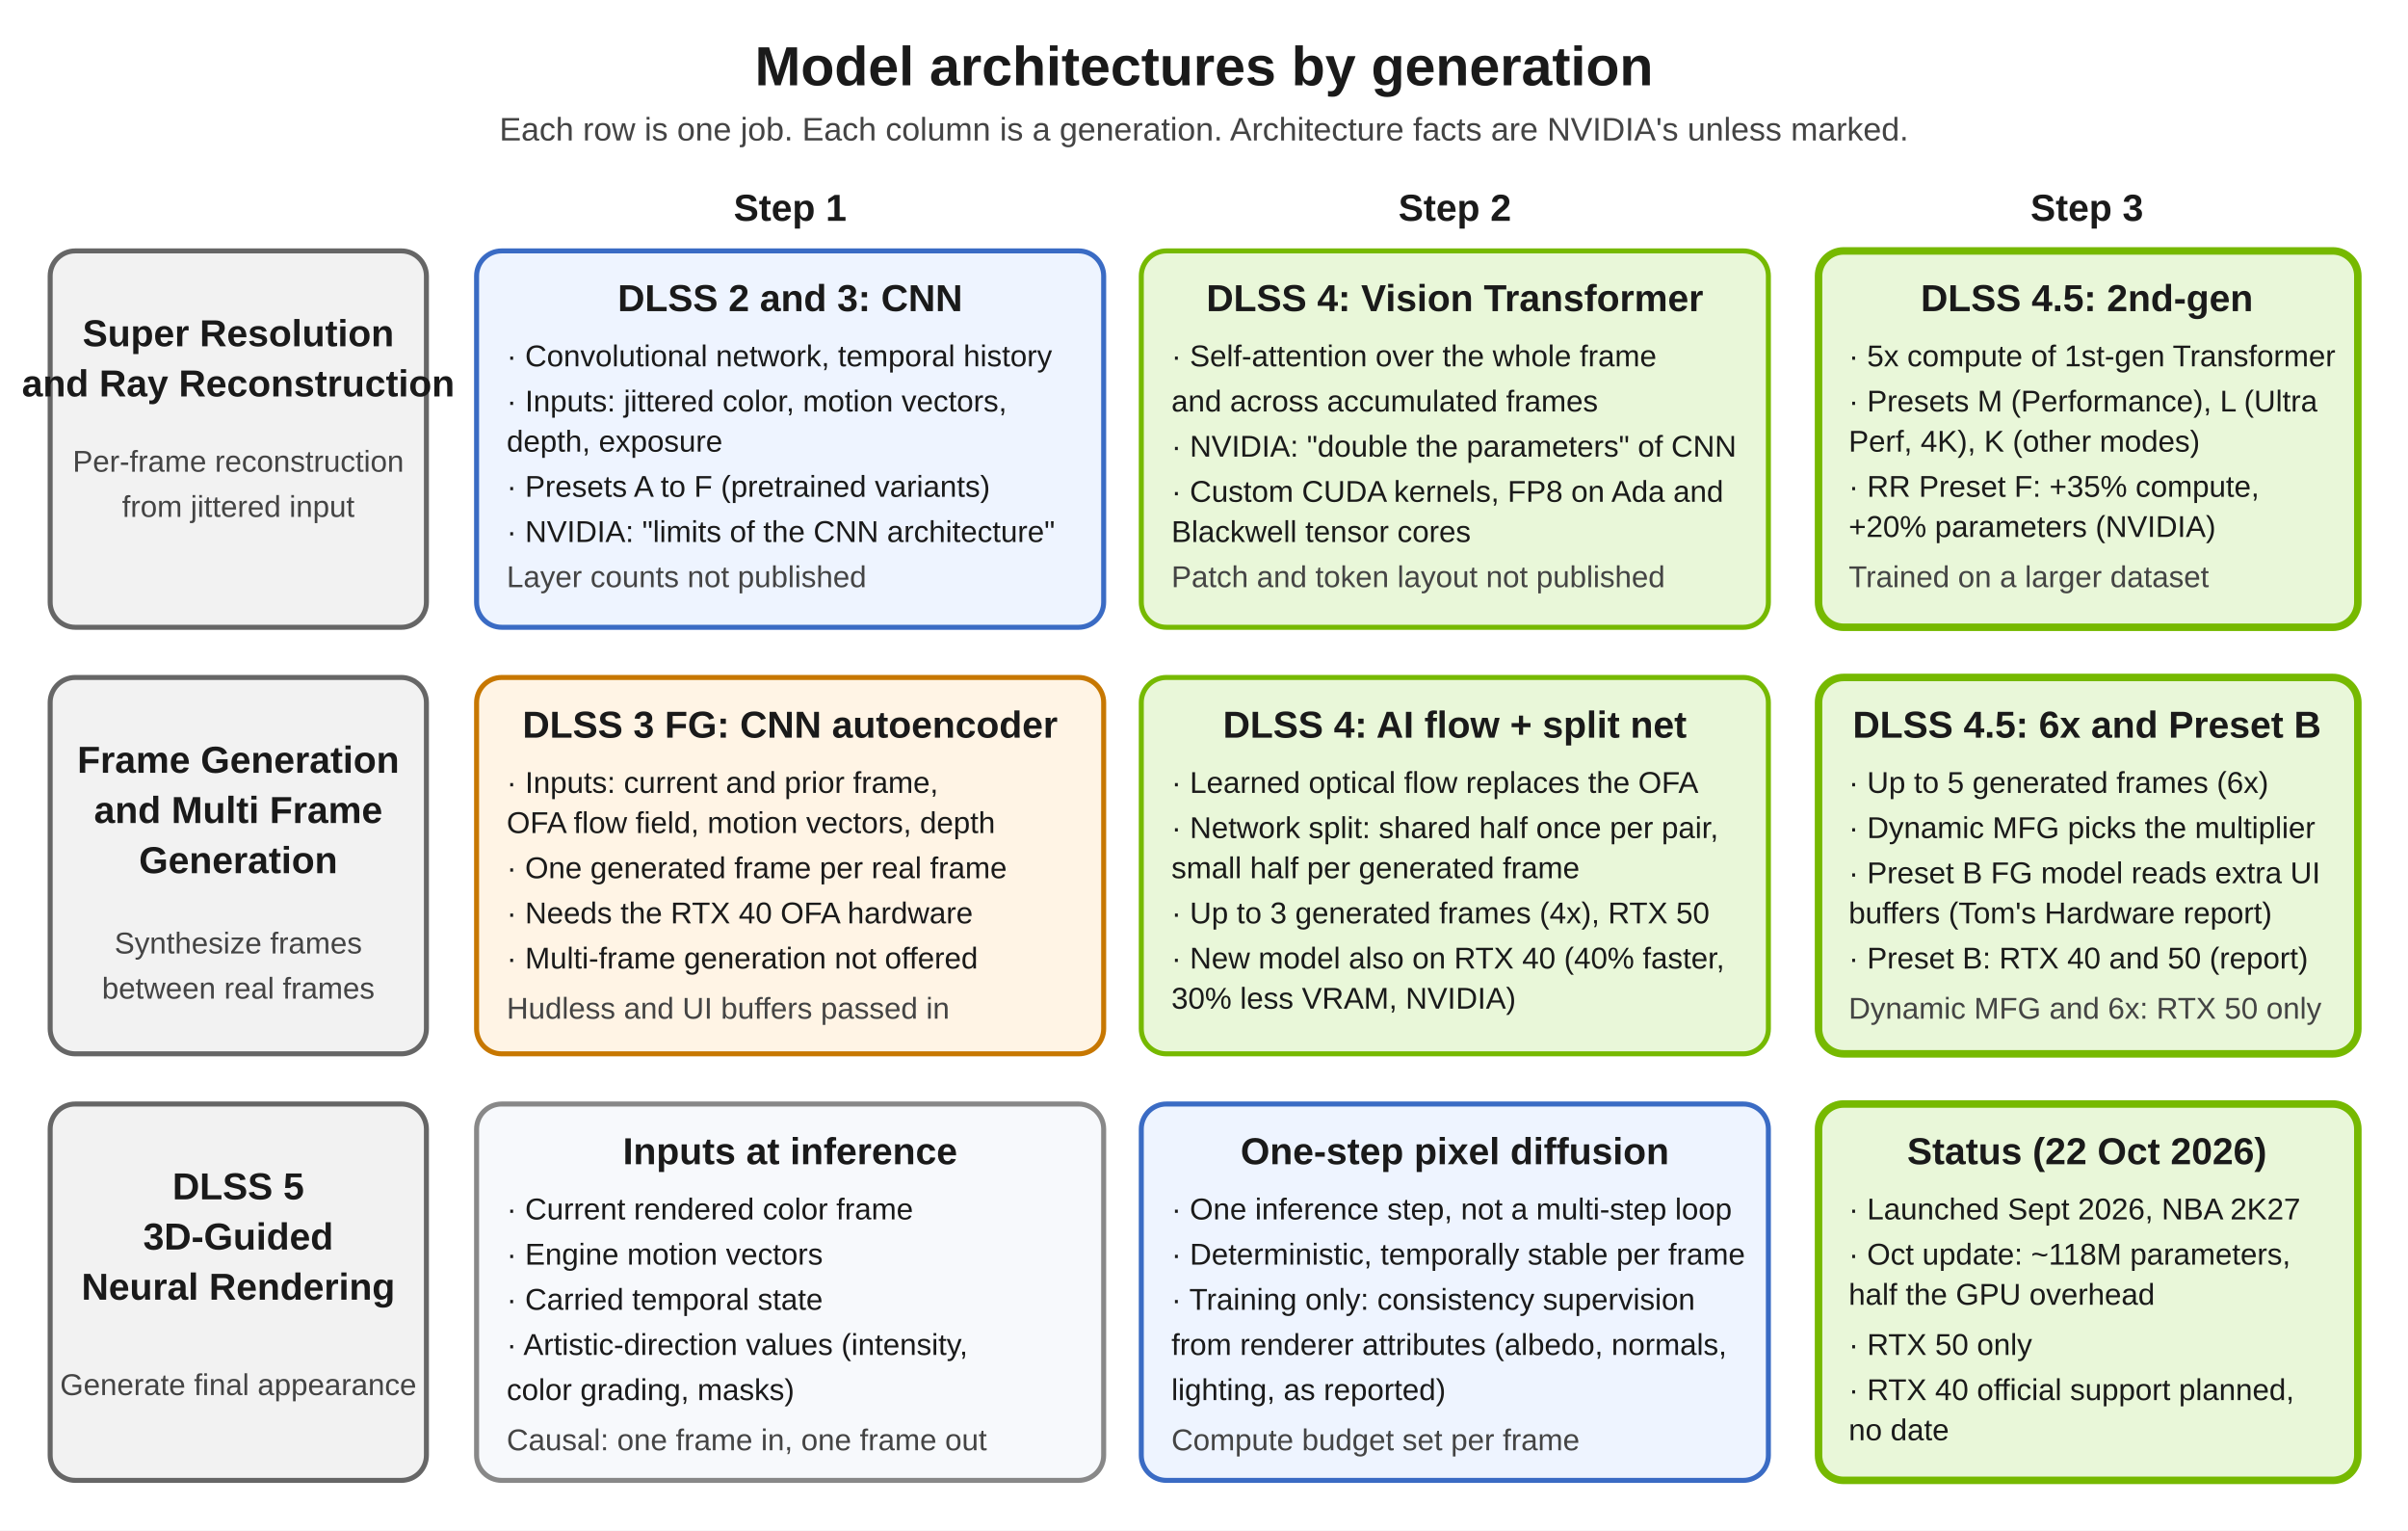
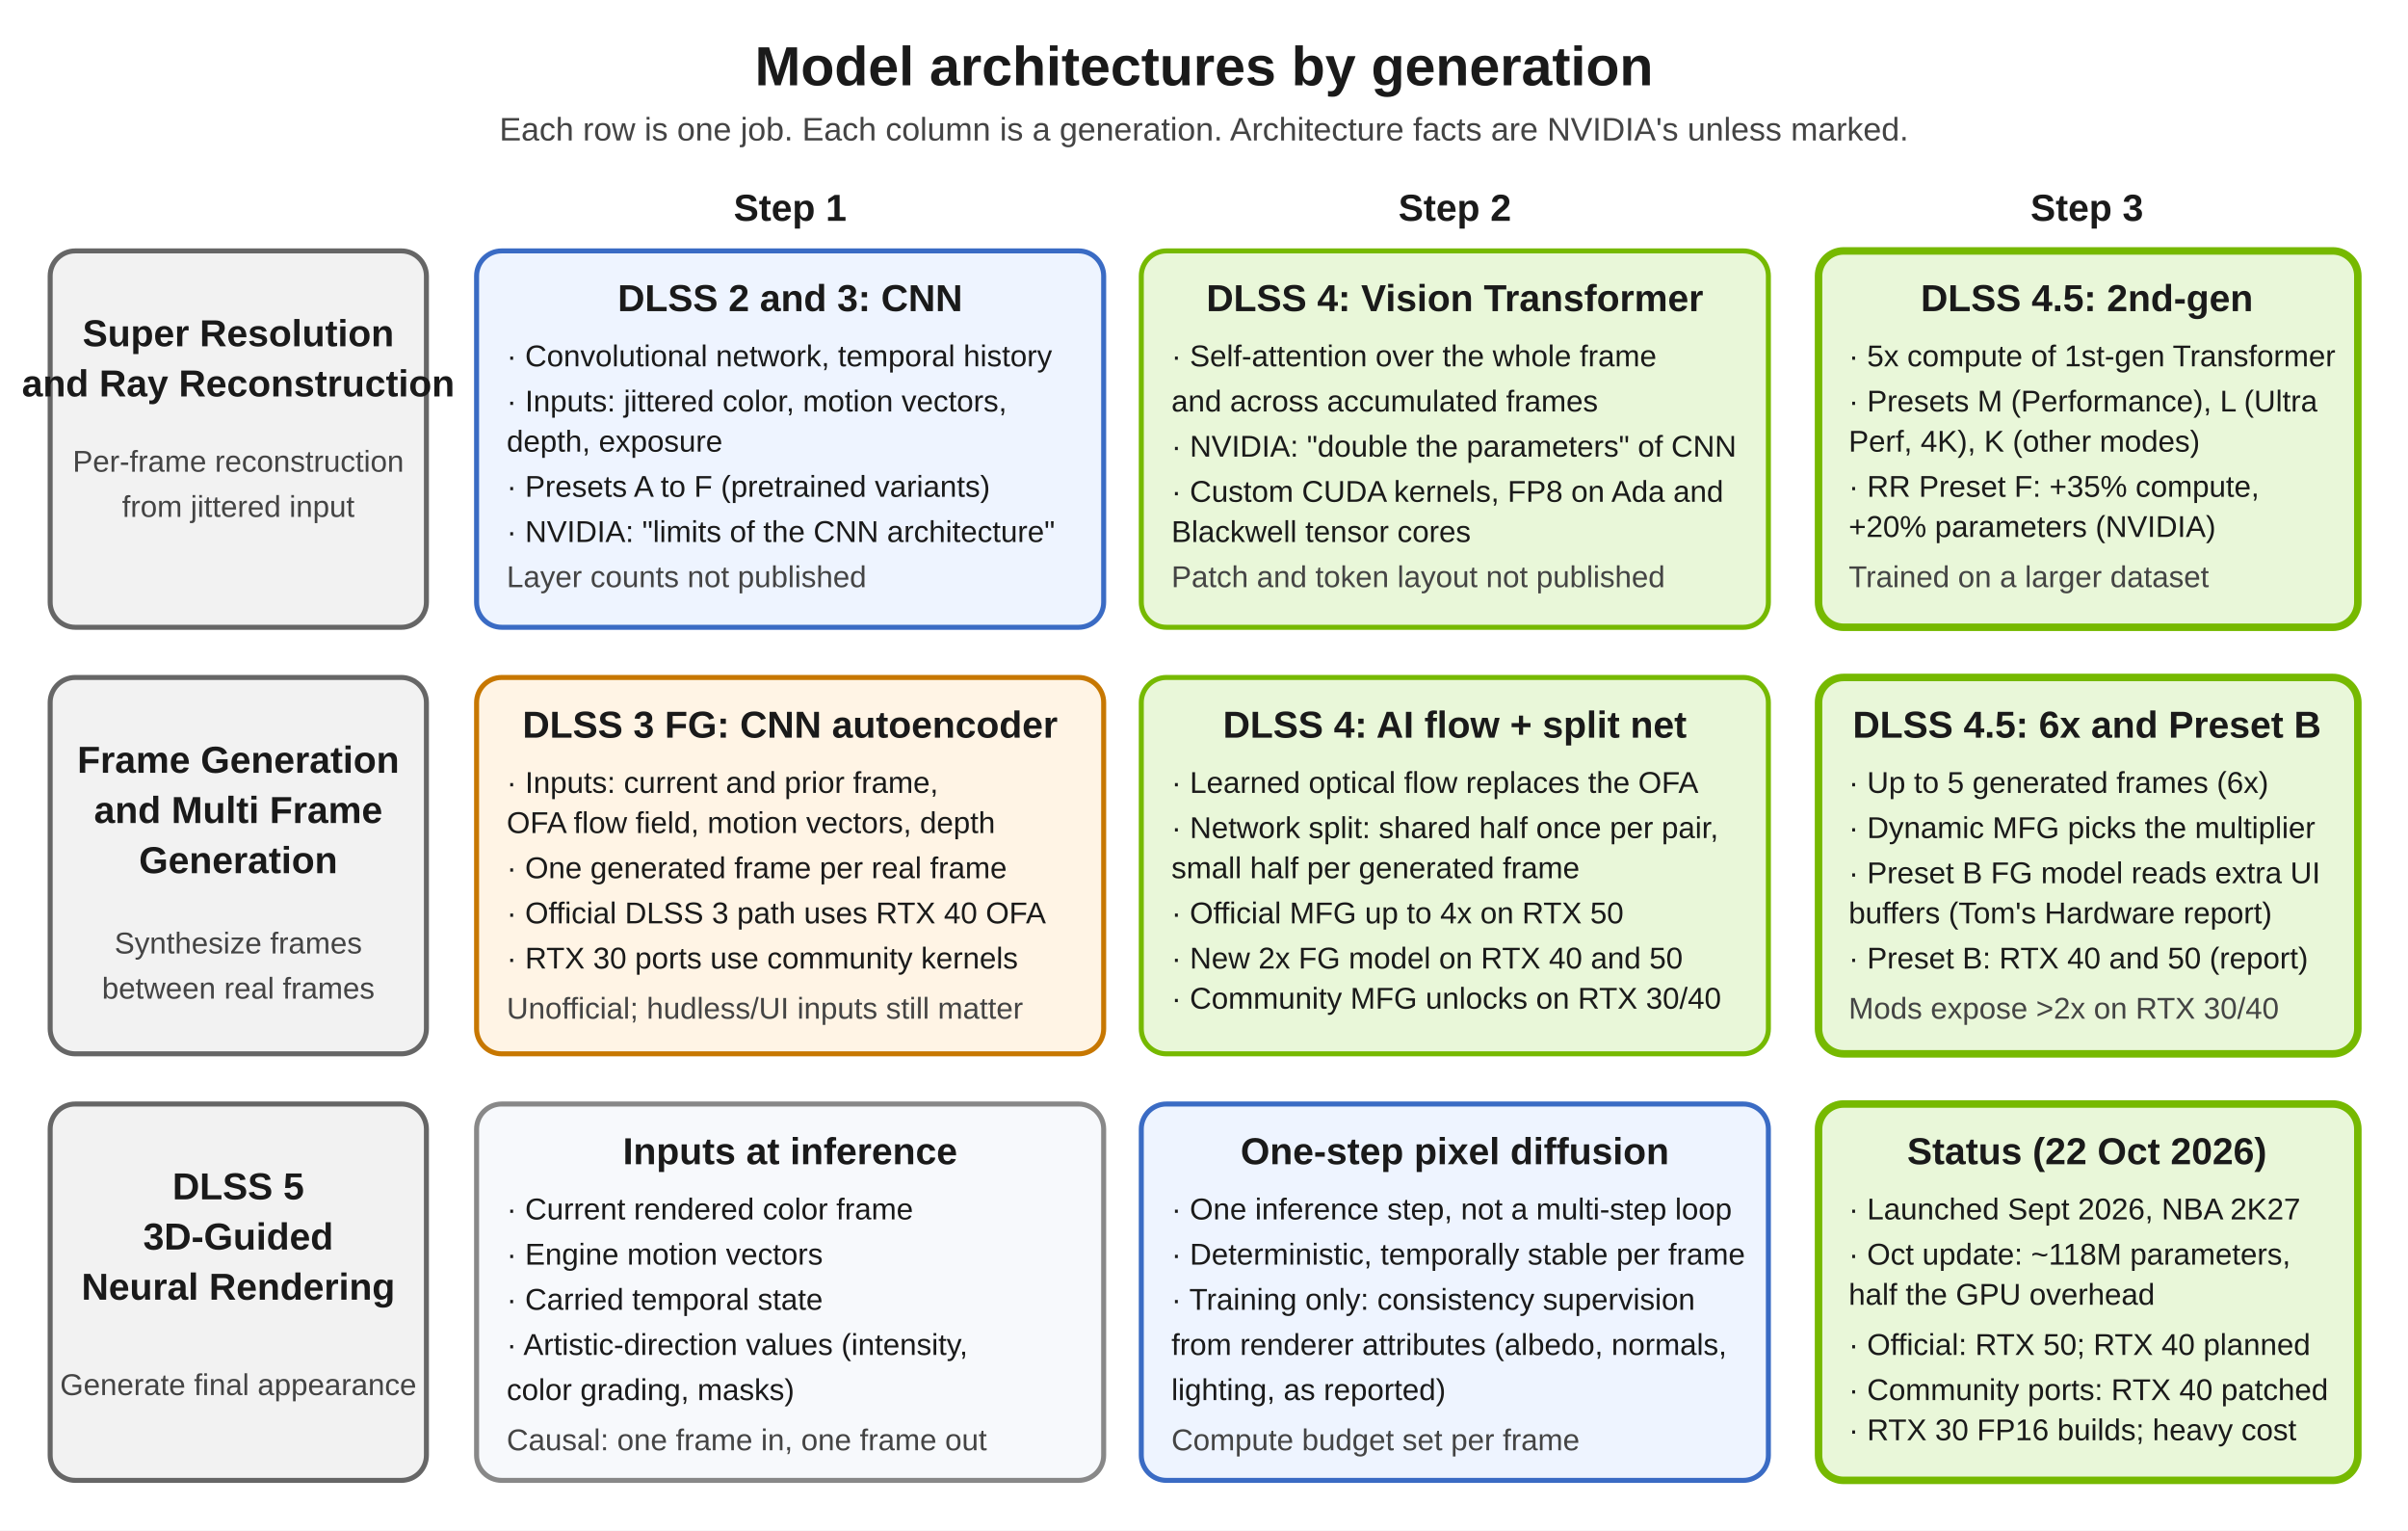
<svg xmlns="http://www.w3.org/2000/svg" viewBox="0 0 960 610" font-family="Segoe UI, Arial, sans-serif">
  <rect width="960" height="610" fill="#ffffff" />
  <text x="480" y="34" text-anchor="middle" font-size="22" font-weight="600" fill="#1a1a1a">Model architectures by generation</text>
  <text x="480" y="56" text-anchor="middle" font-size="13" fill="#444">Each row is one job. Each column is a generation. Architecture facts are NVIDIA's unless marked.</text>
  <g font-size="15" font-weight="600" fill="#1a1a1a" text-anchor="middle">
    <text x="315" y="88">Step 1</text>
    <text x="580" y="88">Step 2</text>
    <text x="832" y="88">Step 3</text>
  </g>
  <rect x="20" y="100" width="150" height="150" rx="10" fill="#f2f2f2" stroke="#666" stroke-width="2" />
  <text x="95" y="138" text-anchor="middle" font-size="15" font-weight="600" fill="#1a1a1a">Super Resolution</text>
  <text x="95" y="158" text-anchor="middle" font-size="15" font-weight="600" fill="#1a1a1a">and Ray Reconstruction</text>
  <text x="95" y="188" text-anchor="middle" font-size="12" fill="#444">Per-frame reconstruction</text>
  <text x="95" y="206" text-anchor="middle" font-size="12" fill="#444">from jittered input</text>
  <rect x="190" y="100" width="250" height="150" rx="10" fill="#eef4ff" stroke="#3a6bc4" stroke-width="2" />
  <text x="315" y="124" text-anchor="middle" font-size="15" font-weight="600" fill="#1a1a1a">DLSS 2 and 3: CNN</text>
  <g font-size="12" fill="#1a1a1a">
    <text x="202" y="146">· Convolutional network, temporal history</text>
    <text x="202" y="164">· Inputs: jittered color, motion vectors,</text>
    <text x="202" y="180">  depth, exposure</text>
    <text x="202" y="198">· Presets A to F (pretrained variants)</text>
    <text x="202" y="216">· NVIDIA: "limits of the CNN architecture"</text>
    <text x="202" y="234" fill="#444">Layer counts not published</text>
  </g>
  <rect x="455" y="100" width="250" height="150" rx="10" fill="#e9f7d9" stroke="#76b900" stroke-width="2" />
  <text x="580" y="124" text-anchor="middle" font-size="15" font-weight="600" fill="#1a1a1a">DLSS 4: Vision Transformer</text>
  <g font-size="12" fill="#1a1a1a">
    <text x="467" y="146">· Self-attention over the whole frame</text>
    <text x="467" y="164">  and across accumulated frames</text>
    <text x="467" y="182">· NVIDIA: "double the parameters" of CNN</text>
    <text x="467" y="200">· Custom CUDA kernels, FP8 on Ada and</text>
    <text x="467" y="216">  Blackwell tensor cores</text>
    <text x="467" y="234" fill="#444">Patch and token layout not published</text>
  </g>
  <rect x="725" y="100" width="215" height="150" rx="10" fill="#e9f7d9" stroke="#76b900" stroke-width="3" />
  <text x="832" y="124" text-anchor="middle" font-size="15" font-weight="600" fill="#1a1a1a">DLSS 4.5: 2nd-gen</text>
  <g font-size="12" fill="#1a1a1a">
    <text x="737" y="146">· 5x compute of 1st-gen Transformer</text>
    <text x="737" y="164">· Presets M (Performance), L (Ultra</text>
    <text x="737" y="180">  Perf, 4K), K (other modes)</text>
    <text x="737" y="198">· RR Preset F: +35% compute,</text>
    <text x="737" y="214">  +20% parameters (NVIDIA)</text>
    <text x="737" y="234" fill="#444">Trained on a larger dataset</text>
  </g>
  <rect x="20" y="270" width="150" height="150" rx="10" fill="#f2f2f2" stroke="#666" stroke-width="2" />
  <text x="95" y="308" text-anchor="middle" font-size="15" font-weight="600" fill="#1a1a1a">Frame Generation</text>
  <text x="95" y="328" text-anchor="middle" font-size="15" font-weight="600" fill="#1a1a1a">and Multi Frame</text>
  <text x="95" y="348" text-anchor="middle" font-size="15" font-weight="600" fill="#1a1a1a">Generation</text>
  <text x="95" y="380" text-anchor="middle" font-size="12" fill="#444">Synthesize frames</text>
  <text x="95" y="398" text-anchor="middle" font-size="12" fill="#444">between real frames</text>
  <rect x="190" y="270" width="250" height="150" rx="10" fill="#fff4e5" stroke="#c77700" stroke-width="2" />
  <text x="315" y="294" text-anchor="middle" font-size="15" font-weight="600" fill="#1a1a1a">DLSS 3 FG: CNN autoencoder</text>
  <g font-size="12" fill="#1a1a1a">
    <text x="202" y="316">· Inputs: current and prior frame,</text>
    <text x="202" y="332">  OFA flow field, motion vectors, depth</text>
    <text x="202" y="350">· One generated frame per real frame</text>
-     <text x="202" y="368">· Needs the RTX 40 OFA hardware</text>
-     <text x="202" y="386">· Multi-frame generation not offered</text>
-     <text x="202" y="406" fill="#444">Hudless and UI buffers passed in</text>
+     <text x="202" y="368">· Official DLSS 3 path uses RTX 40 OFA</text>
+     <text x="202" y="386">· RTX 30 ports use community kernels</text>
+     <text x="202" y="406" fill="#444">Unofficial; hudless/UI inputs still matter</text>
  </g>
  <rect x="455" y="270" width="250" height="150" rx="10" fill="#e9f7d9" stroke="#76b900" stroke-width="2" />
  <text x="580" y="294" text-anchor="middle" font-size="15" font-weight="600" fill="#1a1a1a">DLSS 4: AI flow + split net</text>
  <g font-size="12" fill="#1a1a1a">
    <text x="467" y="316">· Learned optical flow replaces the OFA</text>
    <text x="467" y="334">· Network split: shared half once per pair,</text>
    <text x="467" y="350">  small half per generated frame</text>
-     <text x="467" y="368">· Up to 3 generated frames (4x), RTX 50</text>
-     <text x="467" y="386">· New model also on RTX 40 (40% faster,</text>
-     <text x="467" y="402">  30% less VRAM, NVIDIA)</text>
+     <text x="467" y="368">· Official MFG up to 4x on RTX 50</text>
+     <text x="467" y="386">· New 2x FG model on RTX 40 and 50</text>
+     <text x="467" y="402">· Community MFG unlocks on RTX 30/40</text>
  </g>
  <rect x="725" y="270" width="215" height="150" rx="10" fill="#e9f7d9" stroke="#76b900" stroke-width="3" />
  <text x="832" y="294" text-anchor="middle" font-size="15" font-weight="600" fill="#1a1a1a">DLSS 4.5: 6x and Preset B</text>
  <g font-size="12" fill="#1a1a1a">
    <text x="737" y="316">· Up to 5 generated frames (6x)</text>
    <text x="737" y="334">· Dynamic MFG picks the multiplier</text>
    <text x="737" y="352">· Preset B FG model reads extra UI</text>
    <text x="737" y="368">  buffers (Tom's Hardware report)</text>
    <text x="737" y="386">· Preset B: RTX 40 and 50 (report)</text>
-     <text x="737" y="406" fill="#444">Dynamic MFG and 6x: RTX 50 only</text>
+     <text x="737" y="406" fill="#444">Mods expose &gt;2x on RTX 30/40</text>
  </g>
  <rect x="20" y="440" width="150" height="150" rx="10" fill="#f2f2f2" stroke="#666" stroke-width="2" />
  <text x="95" y="478" text-anchor="middle" font-size="15" font-weight="600" fill="#1a1a1a">DLSS 5</text>
  <text x="95" y="498" text-anchor="middle" font-size="15" font-weight="600" fill="#1a1a1a">3D-Guided</text>
  <text x="95" y="518" text-anchor="middle" font-size="15" font-weight="600" fill="#1a1a1a">Neural Rendering</text>
  <text x="95" y="556" text-anchor="middle" font-size="12" fill="#444">Generate final appearance</text>
  <rect x="190" y="440" width="250" height="150" rx="10" fill="#f7f9fc" stroke="#888" stroke-width="2" />
  <text x="315" y="464" text-anchor="middle" font-size="15" font-weight="600" fill="#1a1a1a">Inputs at inference</text>
  <g font-size="12" fill="#1a1a1a">
    <text x="202" y="486">· Current rendered color frame</text>
    <text x="202" y="504">· Engine motion vectors</text>
    <text x="202" y="522">· Carried temporal state</text>
    <text x="202" y="540">· Artistic-direction values (intensity,</text>
    <text x="202" y="558">  color grading, masks)</text>
    <text x="202" y="578" fill="#444">Causal: one frame in, one frame out</text>
  </g>
  <rect x="455" y="440" width="250" height="150" rx="10" fill="#eef4ff" stroke="#3a6bc4" stroke-width="2" />
  <text x="580" y="464" text-anchor="middle" font-size="15" font-weight="600" fill="#1a1a1a">One-step pixel diffusion</text>
  <g font-size="12" fill="#1a1a1a">
    <text x="467" y="486">· One inference step, not a multi-step loop</text>
    <text x="467" y="504">· Deterministic, temporally stable per frame</text>
    <text x="467" y="522">· Training only: consistency supervision</text>
    <text x="467" y="540">  from renderer attributes (albedo, normals,</text>
    <text x="467" y="558">  lighting, as reported)</text>
    <text x="467" y="578" fill="#444">Compute budget set per frame</text>
  </g>
  <rect x="725" y="440" width="215" height="150" rx="10" fill="#e9f7d9" stroke="#76b900" stroke-width="3" />
  <text x="832" y="464" text-anchor="middle" font-size="15" font-weight="600" fill="#1a1a1a">Status (22 Oct 2026)</text>
  <g font-size="12" fill="#1a1a1a">
    <text x="737" y="486">· Launched Sept 2026, NBA 2K27</text>
    <text x="737" y="504">· Oct update: ~118M parameters,</text>
    <text x="737" y="520">  half the GPU overhead</text>
-     <text x="737" y="540">· RTX 50 only</text>
-     <text x="737" y="558">· RTX 40 official support planned,</text>
-     <text x="737" y="574">  no date</text>
+     <text x="737" y="540">· Official: RTX 50; RTX 40 planned</text>
+     <text x="737" y="558">· Community ports: RTX 40 patched</text>
+     <text x="737" y="574">· RTX 30 FP16 builds; heavy cost</text>
  </g>
</svg>
